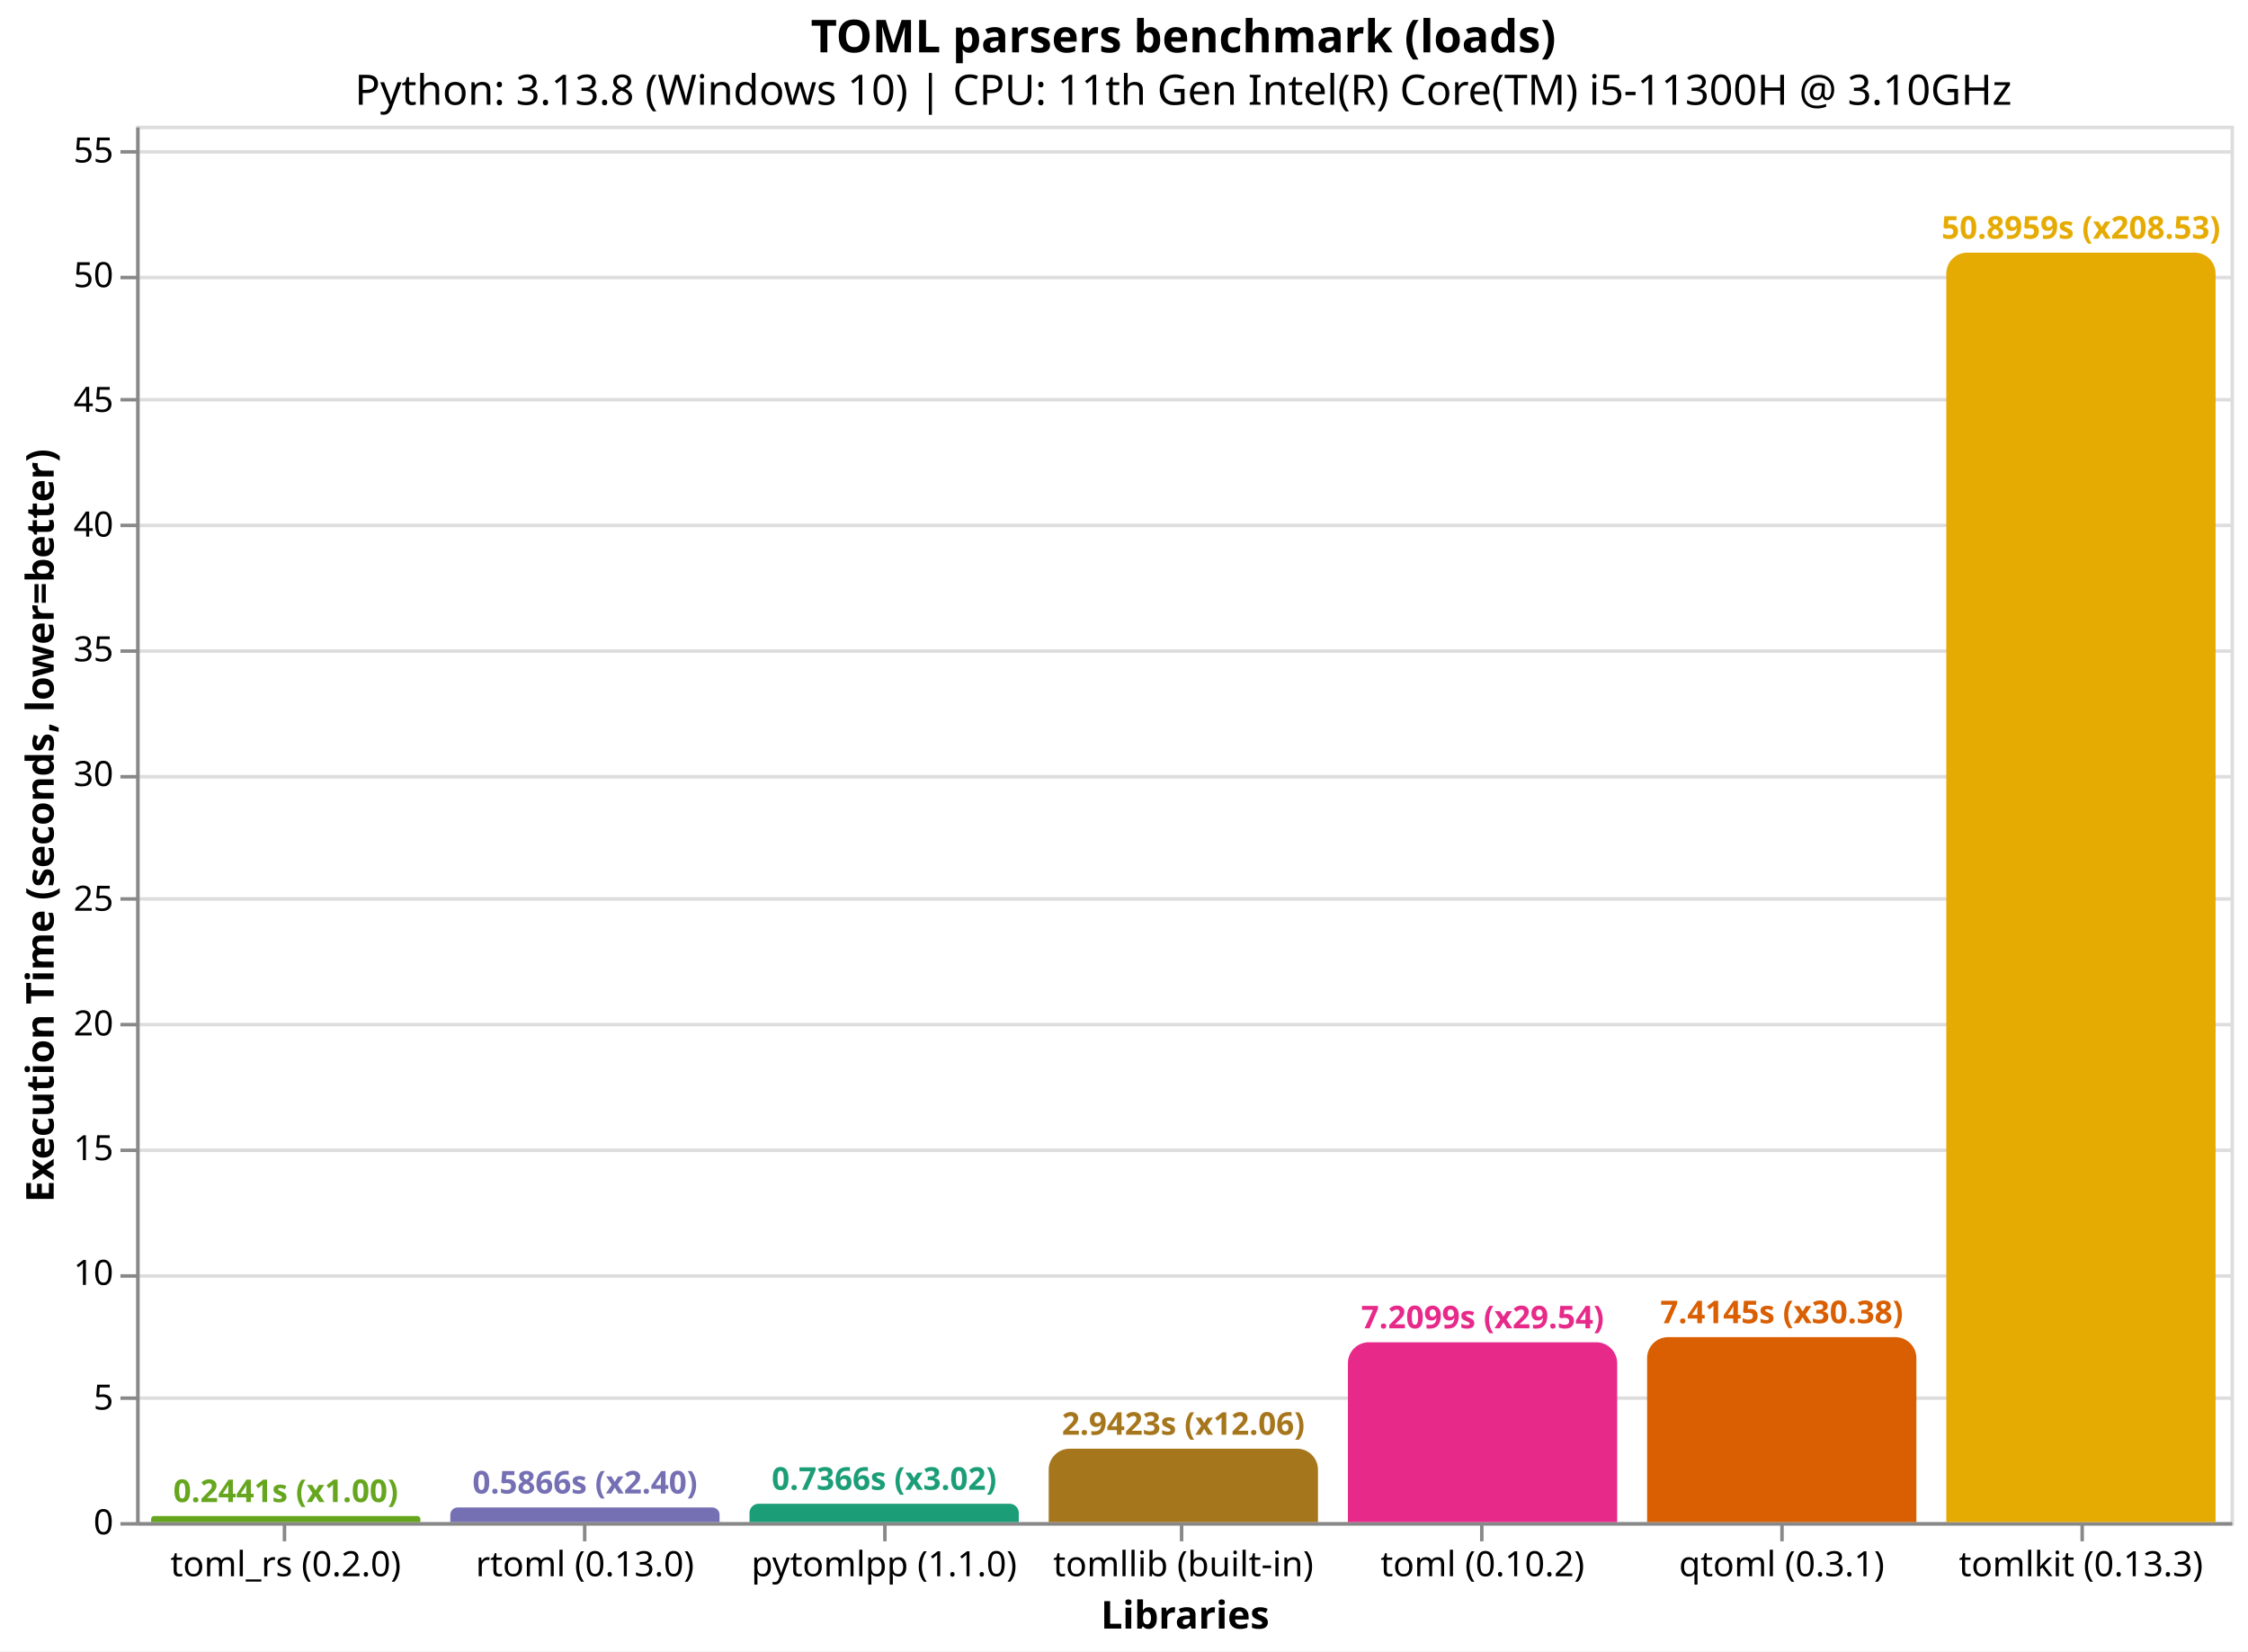
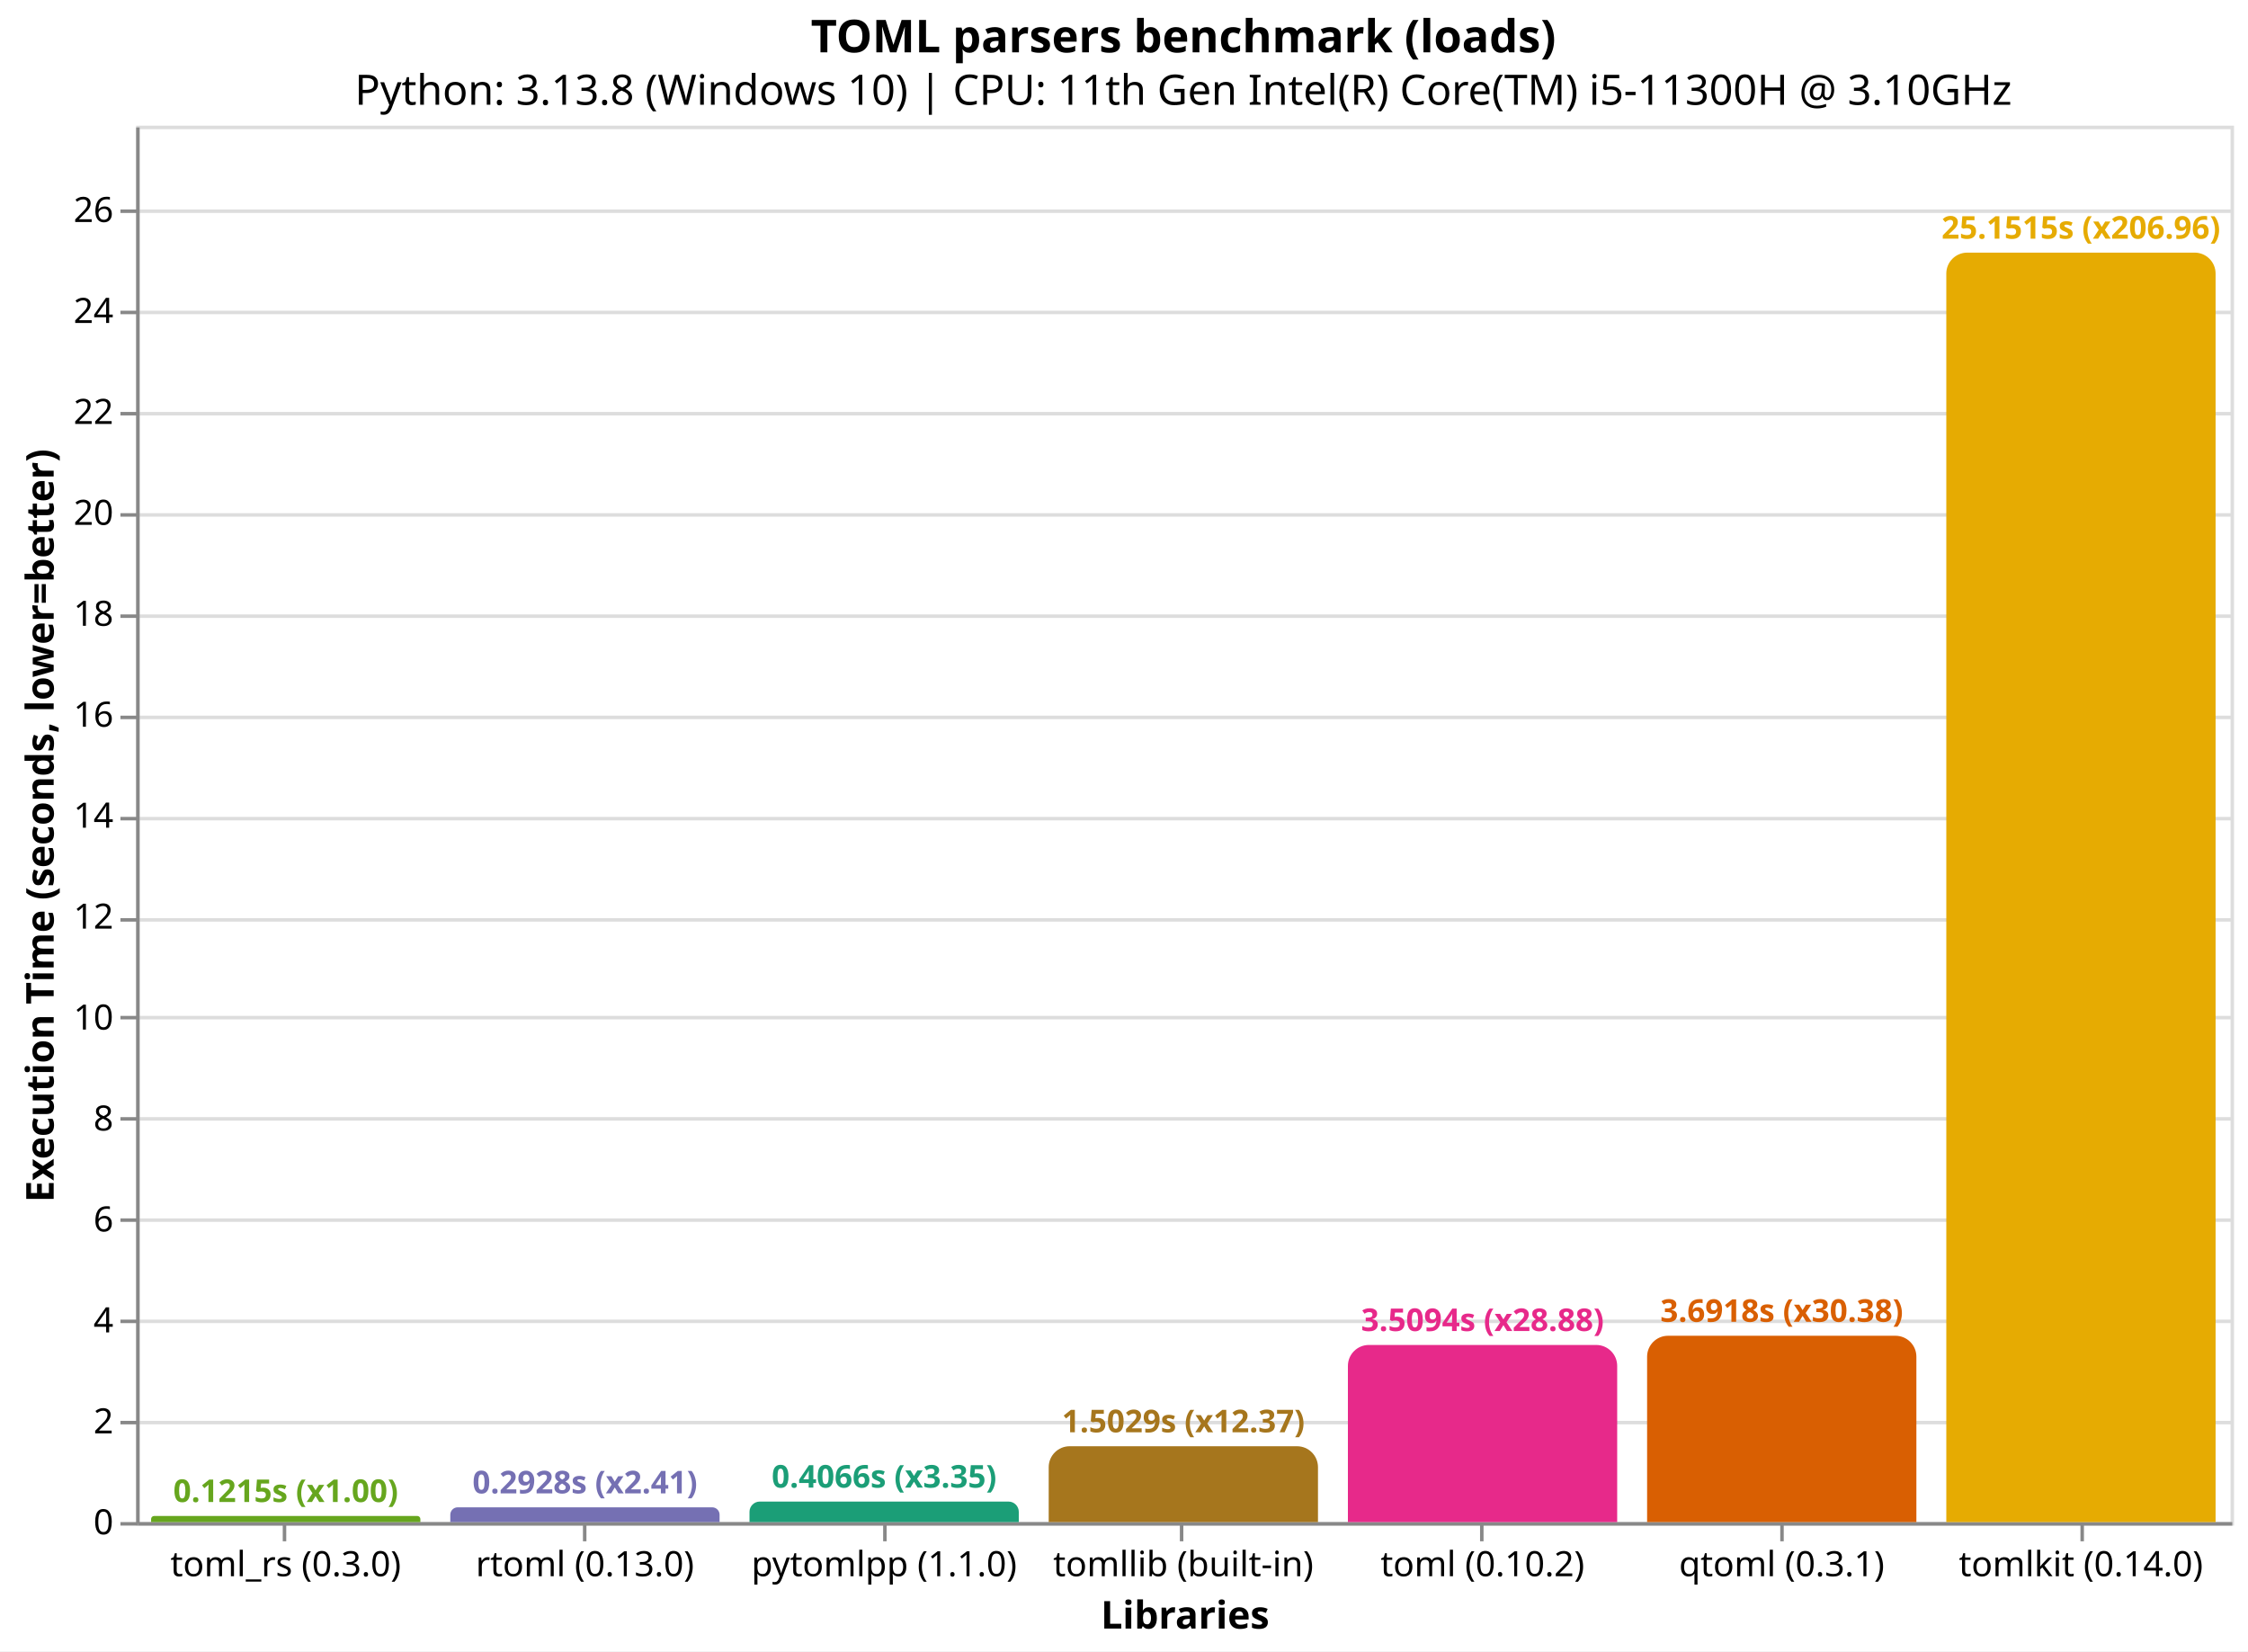
<svg xmlns="http://www.w3.org/2000/svg" version="1.1" class="marks" width="644" height="473" viewBox="0 0 644 473">
  <rect width="644" height="473" fill="white" />
  <g fill="none" stroke-miterlimit="10" transform="translate(39,36)">
    <g class="mark-group role-frame root" role="graphics-object" aria-roledescription="group mark container">
      <g transform="translate(0,0)">
        <path class="background" aria-hidden="true" d="M0.5,0.5h600v400h-600Z" stroke="#ddd" />
        <g>
          <g class="mark-group role-axis" aria-hidden="true">
            <g transform="translate(0.5,0.5)">
              <path class="background" aria-hidden="true" d="M0,0h0v0h0Z" pointer-events="none" />
              <g>
                <g class="mark-rule role-axis-grid" pointer-events="none">
                  <line transform="translate(0,400)" x2="600" y2="0" stroke="#ddd" stroke-width="1" opacity="1" />
-                   <line transform="translate(0,364)" x2="600" y2="0" stroke="#ddd" stroke-width="1" opacity="1" />
-                   <line transform="translate(0,329)" x2="600" y2="0" stroke="#ddd" stroke-width="1" opacity="1" />
-                   <line transform="translate(0,293)" x2="600" y2="0" stroke="#ddd" stroke-width="1" opacity="1" />
-                   <line transform="translate(0,257)" x2="600" y2="0" stroke="#ddd" stroke-width="1" opacity="1" />
-                   <line transform="translate(0,221)" x2="600" y2="0" stroke="#ddd" stroke-width="1" opacity="1" />
-                   <line transform="translate(0,186)" x2="600" y2="0" stroke="#ddd" stroke-width="1" opacity="1" />
-                   <line transform="translate(0,150)" x2="600" y2="0" stroke="#ddd" stroke-width="1" opacity="1" />
-                   <line transform="translate(0,114)" x2="600" y2="0" stroke="#ddd" stroke-width="1" opacity="1" />
-                   <line transform="translate(0,78)" x2="600" y2="0" stroke="#ddd" stroke-width="1" opacity="1" />
-                   <line transform="translate(0,43)" x2="600" y2="0" stroke="#ddd" stroke-width="1" opacity="1" />
-                   <line transform="translate(0,7)" x2="600" y2="0" stroke="#ddd" stroke-width="1" opacity="1" />
-                 </g>
-               </g>
-               <path class="foreground" aria-hidden="true" d="" pointer-events="none" display="none" />
-             </g>
-           </g>
-           <g class="mark-group role-axis" role="graphics-symbol" aria-roledescription="axis" aria-label="X-axis titled 'Libraries' for a discrete scale with 7 values: toml_rs (0.2.0), rtoml (0.13.0), pytomlpp (1.1.0), tomllib (built-in), toml (0.10.2), qtoml (0.3.1), tomlkit (0.13.3)">
+                   <line transform="translate(0,371)" x2="600" y2="0" stroke="#ddd" stroke-width="1" opacity="1" />
+                   <line transform="translate(0,342)" x2="600" y2="0" stroke="#ddd" stroke-width="1" opacity="1" />
+                   <line transform="translate(0,313)" x2="600" y2="0" stroke="#ddd" stroke-width="1" opacity="1" />
+                   <line transform="translate(0,284)" x2="600" y2="0" stroke="#ddd" stroke-width="1" opacity="1" />
+                   <line transform="translate(0,255)" x2="600" y2="0" stroke="#ddd" stroke-width="1" opacity="1" />
+                   <line transform="translate(0,227)" x2="600" y2="0" stroke="#ddd" stroke-width="1" opacity="1" />
+                   <line transform="translate(0,198)" x2="600" y2="0" stroke="#ddd" stroke-width="1" opacity="1" />
+                   <line transform="translate(0,169)" x2="600" y2="0" stroke="#ddd" stroke-width="1" opacity="1" />
+                   <line transform="translate(0,140)" x2="600" y2="0" stroke="#ddd" stroke-width="1" opacity="1" />
+                   <line transform="translate(0,111)" x2="600" y2="0" stroke="#ddd" stroke-width="1" opacity="1" />
+                   <line transform="translate(0,82)" x2="600" y2="0" stroke="#ddd" stroke-width="1" opacity="1" />
+                   <line transform="translate(0,53)" x2="600" y2="0" stroke="#ddd" stroke-width="1" opacity="1" />
+                   <line transform="translate(0,24)" x2="600" y2="0" stroke="#ddd" stroke-width="1" opacity="1" />
+                 </g>
+               </g>
+               <path class="foreground" aria-hidden="true" d="" pointer-events="none" display="none" />
+             </g>
+           </g>
+           <g class="mark-group role-axis" role="graphics-symbol" aria-roledescription="axis" aria-label="X-axis titled 'Libraries' for a discrete scale with 7 values: toml_rs (0.3.0), rtoml (0.13.0), pytomlpp (1.1.0), tomllib (built-in), toml (0.10.2), qtoml (0.3.1), tomlkit (0.14.0)">
            <g transform="translate(0.5,400.5)">
              <path class="background" aria-hidden="true" d="M0,0h0v0h0Z" pointer-events="none" />
              <g>
                <g class="mark-rule role-axis-tick" pointer-events="none">
                  <line transform="translate(42,0)" x2="0" y2="5" stroke="#888" stroke-width="1" opacity="1" />
                  <line transform="translate(128,0)" x2="0" y2="5" stroke="#888" stroke-width="1" opacity="1" />
                  <line transform="translate(214,0)" x2="0" y2="5" stroke="#888" stroke-width="1" opacity="1" />
                  <line transform="translate(299,0)" x2="0" y2="5" stroke="#888" stroke-width="1" opacity="1" />
                  <line transform="translate(385,0)" x2="0" y2="5" stroke="#888" stroke-width="1" opacity="1" />
                  <line transform="translate(471,0)" x2="0" y2="5" stroke="#888" stroke-width="1" opacity="1" />
                  <line transform="translate(557,0)" x2="0" y2="5" stroke="#888" stroke-width="1" opacity="1" />
                </g>
                <g class="mark-text role-axis-label" pointer-events="none">
-                   <text text-anchor="middle" transform="translate(42.35714,15)" font-family="sans-serif" font-size="10px" fill="#000" opacity="1">toml_rs (0.2.0)</text>
+                   <text text-anchor="middle" transform="translate(42.35714,15)" font-family="sans-serif" font-size="10px" fill="#000" opacity="1">toml_rs (0.3.0)</text>
                  <text text-anchor="middle" transform="translate(128.0714,15)" font-family="sans-serif" font-size="10px" fill="#000" opacity="1">rtoml (0.13.0)</text>
                  <text text-anchor="middle" transform="translate(213.7857,15)" font-family="sans-serif" font-size="10px" fill="#000" opacity="1">pytomlpp (1.1.0)</text>
                  <text text-anchor="middle" transform="translate(299.5,15)" font-family="sans-serif" font-size="10px" fill="#000" opacity="1">tomllib (built-in)</text>
                  <text text-anchor="middle" transform="translate(385.2143,15)" font-family="sans-serif" font-size="10px" fill="#000" opacity="1">toml (0.10.2)</text>
                  <text text-anchor="middle" transform="translate(470.9286,15)" font-family="sans-serif" font-size="10px" fill="#000" opacity="1">qtoml (0.3.1)</text>
-                   <text text-anchor="middle" transform="translate(556.6429,15)" font-family="sans-serif" font-size="10px" fill="#000" opacity="1">tomlkit (0.13.3)</text>
+                   <text text-anchor="middle" transform="translate(556.6429,15)" font-family="sans-serif" font-size="10px" fill="#000" opacity="1">tomlkit (0.14.0)</text>
                </g>
                <g class="mark-rule role-axis-domain" pointer-events="none">
                  <line transform="translate(0,0)" x2="600" y2="0" stroke="#888" stroke-width="1" opacity="1" />
                </g>
                <g class="mark-text role-axis-title" pointer-events="none">
                  <text text-anchor="middle" transform="translate(300,30)" font-family="sans-serif" font-size="11px" font-weight="bold" fill="#000" opacity="1">Libraries</text>
                </g>
              </g>
              <path class="foreground" aria-hidden="true" d="" pointer-events="none" display="none" />
            </g>
          </g>
-           <g class="mark-group role-axis" role="graphics-symbol" aria-roledescription="axis" aria-label="Y-axis titled 'Execution Time (seconds, lower=better)' for a linear scale with values from 0 to 56">
+           <g class="mark-group role-axis" role="graphics-symbol" aria-roledescription="axis" aria-label="Y-axis titled 'Execution Time (seconds, lower=better)' for a linear scale with values from 0 to 28">
            <g transform="translate(0.5,0.5)">
              <path class="background" aria-hidden="true" d="M0,0h0v0h0Z" pointer-events="none" />
              <g>
                <g class="mark-rule role-axis-tick" pointer-events="none">
                  <line transform="translate(0,400)" x2="-5" y2="0" stroke="#888" stroke-width="1" opacity="1" />
-                   <line transform="translate(0,364)" x2="-5" y2="0" stroke="#888" stroke-width="1" opacity="1" />
-                   <line transform="translate(0,329)" x2="-5" y2="0" stroke="#888" stroke-width="1" opacity="1" />
-                   <line transform="translate(0,293)" x2="-5" y2="0" stroke="#888" stroke-width="1" opacity="1" />
-                   <line transform="translate(0,257)" x2="-5" y2="0" stroke="#888" stroke-width="1" opacity="1" />
-                   <line transform="translate(0,221)" x2="-5" y2="0" stroke="#888" stroke-width="1" opacity="1" />
-                   <line transform="translate(0,186)" x2="-5" y2="0" stroke="#888" stroke-width="1" opacity="1" />
-                   <line transform="translate(0,150)" x2="-5" y2="0" stroke="#888" stroke-width="1" opacity="1" />
-                   <line transform="translate(0,114)" x2="-5" y2="0" stroke="#888" stroke-width="1" opacity="1" />
-                   <line transform="translate(0,78)" x2="-5" y2="0" stroke="#888" stroke-width="1" opacity="1" />
-                   <line transform="translate(0,43)" x2="-5" y2="0" stroke="#888" stroke-width="1" opacity="1" />
-                   <line transform="translate(0,7)" x2="-5" y2="0" stroke="#888" stroke-width="1" opacity="1" />
+                   <line transform="translate(0,371)" x2="-5" y2="0" stroke="#888" stroke-width="1" opacity="1" />
+                   <line transform="translate(0,342)" x2="-5" y2="0" stroke="#888" stroke-width="1" opacity="1" />
+                   <line transform="translate(0,313)" x2="-5" y2="0" stroke="#888" stroke-width="1" opacity="1" />
+                   <line transform="translate(0,284)" x2="-5" y2="0" stroke="#888" stroke-width="1" opacity="1" />
+                   <line transform="translate(0,255)" x2="-5" y2="0" stroke="#888" stroke-width="1" opacity="1" />
+                   <line transform="translate(0,227)" x2="-5" y2="0" stroke="#888" stroke-width="1" opacity="1" />
+                   <line transform="translate(0,198)" x2="-5" y2="0" stroke="#888" stroke-width="1" opacity="1" />
+                   <line transform="translate(0,169)" x2="-5" y2="0" stroke="#888" stroke-width="1" opacity="1" />
+                   <line transform="translate(0,140)" x2="-5" y2="0" stroke="#888" stroke-width="1" opacity="1" />
+                   <line transform="translate(0,111)" x2="-5" y2="0" stroke="#888" stroke-width="1" opacity="1" />
+                   <line transform="translate(0,82)" x2="-5" y2="0" stroke="#888" stroke-width="1" opacity="1" />
+                   <line transform="translate(0,53)" x2="-5" y2="0" stroke="#888" stroke-width="1" opacity="1" />
+                   <line transform="translate(0,24)" x2="-5" y2="0" stroke="#888" stroke-width="1" opacity="1" />
                </g>
                <g class="mark-text role-axis-label" pointer-events="none">
                  <text text-anchor="end" transform="translate(-7,403)" font-family="sans-serif" font-size="10px" fill="#000" opacity="1">0</text>
-                   <text text-anchor="end" transform="translate(-7,367.2765)" font-family="sans-serif" font-size="10px" fill="#000" opacity="1">5</text>
-                   <text text-anchor="end" transform="translate(-7,331.553)" font-family="sans-serif" font-size="10px" fill="#000" opacity="1">10</text>
-                   <text text-anchor="end" transform="translate(-7,295.8294)" font-family="sans-serif" font-size="10px" fill="#000" opacity="1">15</text>
-                   <text text-anchor="end" transform="translate(-7,260.1059)" font-family="sans-serif" font-size="10px" fill="#000" opacity="1">20</text>
-                   <text text-anchor="end" transform="translate(-7,224.3824)" font-family="sans-serif" font-size="10px" fill="#000" opacity="1">25</text>
-                   <text text-anchor="end" transform="translate(-7,188.6589)" font-family="sans-serif" font-size="10px" fill="#000" opacity="1">30</text>
-                   <text text-anchor="end" transform="translate(-7,152.9354)" font-family="sans-serif" font-size="10px" fill="#000" opacity="1">35</text>
-                   <text text-anchor="end" transform="translate(-7,117.2118)" font-family="sans-serif" font-size="10px" fill="#000" opacity="1">40</text>
-                   <text text-anchor="end" transform="translate(-7,81.48832)" font-family="sans-serif" font-size="10px" fill="#000" opacity="1">45</text>
-                   <text text-anchor="end" transform="translate(-7,45.7648)" font-family="sans-serif" font-size="10px" fill="#000" opacity="1">50</text>
-                   <text text-anchor="end" transform="translate(-7,10.04128)" font-family="sans-serif" font-size="10px" fill="#000" opacity="1">55</text>
+                   <text text-anchor="end" transform="translate(-7,374.0843)" font-family="sans-serif" font-size="10px" fill="#000" opacity="1">2</text>
+                   <text text-anchor="end" transform="translate(-7,345.1686)" font-family="sans-serif" font-size="10px" fill="#000" opacity="1">4</text>
+                   <text text-anchor="end" transform="translate(-7,316.2529)" font-family="sans-serif" font-size="10px" fill="#000" opacity="1">6</text>
+                   <text text-anchor="end" transform="translate(-7,287.3372)" font-family="sans-serif" font-size="10px" fill="#000" opacity="1">8</text>
+                   <text text-anchor="end" transform="translate(-7,258.4216)" font-family="sans-serif" font-size="10px" fill="#000" opacity="1">10</text>
+                   <text text-anchor="end" transform="translate(-7,229.5059)" font-family="sans-serif" font-size="10px" fill="#000" opacity="1">12</text>
+                   <text text-anchor="end" transform="translate(-7,200.5902)" font-family="sans-serif" font-size="10px" fill="#000" opacity="1">14</text>
+                   <text text-anchor="end" transform="translate(-7,171.6745)" font-family="sans-serif" font-size="10px" fill="#000" opacity="1">16</text>
+                   <text text-anchor="end" transform="translate(-7,142.7588)" font-family="sans-serif" font-size="10px" fill="#000" opacity="1">18</text>
+                   <text text-anchor="end" transform="translate(-7,113.8431)" font-family="sans-serif" font-size="10px" fill="#000" opacity="1">20</text>
+                   <text text-anchor="end" transform="translate(-7,84.92742)" font-family="sans-serif" font-size="10px" fill="#000" opacity="1">22</text>
+                   <text text-anchor="end" transform="translate(-7,56.01173)" font-family="sans-serif" font-size="10px" fill="#000" opacity="1">24</text>
+                   <text text-anchor="end" transform="translate(-7,27.09604)" font-family="sans-serif" font-size="10px" fill="#000" opacity="1">26</text>
                </g>
                <g class="mark-rule role-axis-domain" pointer-events="none">
                  <line transform="translate(0,400)" x2="0" y2="-400" stroke="#888" stroke-width="1" opacity="1" />
                </g>
                <g class="mark-text role-axis-title" pointer-events="none">
                  <text text-anchor="middle" transform="translate(-22.12305,200) rotate(-90) translate(0,-2)" font-family="sans-serif" font-size="11px" font-weight="bold" fill="#000" opacity="1">Execution Time (seconds, lower=better)</text>
                </g>
              </g>
              <path class="foreground" aria-hidden="true" d="" pointer-events="none" display="none" />
            </g>
          </g>
          <g class="mark-group role-scope" role="graphics-object" aria-roledescription="group mark container">
-             <g transform="translate(4.285714,398.2562)">
-               <path class="background" aria-hidden="true" d="M0.872,0L76.271,0C76.752,0,77.143,0.391,77.143,0.872L77.143,1.744C77.143,1.744,77.143,1.744,77.143,1.744L0,1.744C0,1.744,0,1.744,0,1.744L0,0.872C0,0.391,0.391,0,0.872,0Z" />
+             <g transform="translate(4.285714,398.2429)">
+               <path class="background" aria-hidden="true" d="M0.879,0L76.264,0C76.749,0,77.143,0.394,77.143,0.879L77.143,1.757C77.143,1.757,77.143,1.757,77.143,1.757L0,1.757C0,1.757,0,1.757,0,1.757L0,0.879C0,0.394,0.394,0,0.879,0Z" />
              <g clip-path="url(#clip1)">
                <g class="mark-group role-scope" role="graphics-object" aria-roledescription="group mark container">
-                   <g transform="translate(0,-398.2562)">
-                     <path class="background" aria-hidden="true" d="M0,0h77.143v0h-77.143Z" />
-                     <g>
-                       <g class="mark-rect role-mark layer_0_marks" role="graphics-object" aria-roledescription="rect mark container">
-                         <path aria-label="Libraries: toml_rs (0.2.0); Execution Time (seconds, lower=better): 0.244070200002; parser: toml_rs (0.2.0); Execution Time (s): 0.2441; Slowdown: 1.00" role="graphics-symbol" aria-roledescription="bar" d="M0,398.256h77.143v1.744h-77.143Z" fill="#66a61e" />
-                       </g>
-                     </g>
-                     <path class="foreground" aria-hidden="true" d="" display="none" />
-                   </g>
-                 </g>
-               </g>
-               <path class="foreground" aria-hidden="true" d="" display="none" />
-             </g>
-             <g transform="translate(90,395.809)">
-               <path class="background" aria-hidden="true" d="M2.096,0L75.047,0C76.204,0,77.143,0.939,77.143,2.096L77.143,4.191C77.143,4.191,77.143,4.191,77.143,4.191L0,4.191C0,4.191,0,4.191,0,4.191L0,2.096C0,0.939,0.939,0,2.096,0Z" />
+                   <g transform="translate(0,-398.2429)">
+                     <path class="background" aria-hidden="true" d="M0,0h77.143v0h-77.143Z" />
+                     <g>
+                       <g class="mark-rect role-mark layer_0_marks" role="graphics-object" aria-roledescription="rect mark container">
+                         <path aria-label="Libraries: toml_rs (0.3.0); Execution Time (seconds, lower=better): 0.121530299999; parser: toml_rs (0.3.0); Execution Time (s): 0.1215; Slowdown: 1.00" role="graphics-symbol" aria-roledescription="bar" d="M0,398.243h77.143v1.757h-77.143Z" fill="#66a61e" />
+                       </g>
+                     </g>
+                     <path class="foreground" aria-hidden="true" d="" display="none" />
+                   </g>
+                 </g>
+               </g>
+               <path class="foreground" aria-hidden="true" d="" display="none" />
+             </g>
+             <g transform="translate(90,395.7672)">
+               <path class="background" aria-hidden="true" d="M2.116,0L75.026,0C76.195,0,77.143,0.948,77.143,2.116L77.143,4.233C77.143,4.233,77.143,4.233,77.143,4.233L0,4.233C0,4.233,0,4.233,0,4.233L0,2.116C0,0.948,0.948,0,2.116,0Z" />
              <g clip-path="url(#clip2)">
                <g class="mark-group role-scope" role="graphics-object" aria-roledescription="group mark container">
-                   <g transform="translate(0,-395.809)">
-                     <path class="background" aria-hidden="true" d="M0,0h77.143v0h-77.143Z" />
-                     <g>
-                       <g class="mark-rect role-mark layer_0_marks" role="graphics-object" aria-roledescription="rect mark container">
-                         <path aria-label="Libraries: rtoml (0.13.0); Execution Time (seconds, lower=better): 0.586589400002; parser: rtoml (0.13.0); Execution Time (s): 0.5866; Slowdown: 2.40" role="graphics-symbol" aria-roledescription="bar" d="M0,395.809h77.143v4.191h-77.143Z" fill="#7570b3" />
-                       </g>
-                     </g>
-                     <path class="foreground" aria-hidden="true" d="" display="none" />
-                   </g>
-                 </g>
-               </g>
-               <path class="foreground" aria-hidden="true" d="" display="none" />
-             </g>
-             <g transform="translate(175.7143,394.7371)">
-               <path class="background" aria-hidden="true" d="M2.631,0L74.511,0C75.964,0,77.143,1.179,77.143,2.631L77.143,5.263C77.143,5.263,77.143,5.263,77.143,5.263L0,5.263C0,5.263,0,5.263,0,5.263L0,2.631C0,1.179,1.179,0,2.631,0Z" />
+                   <g transform="translate(0,-395.7672)">
+                     <path class="background" aria-hidden="true" d="M0,0h77.143v0h-77.143Z" />
+                     <g>
+                       <g class="mark-rect role-mark layer_0_marks" role="graphics-object" aria-roledescription="rect mark container">
+                         <path aria-label="Libraries: rtoml (0.13.0); Execution Time (seconds, lower=better): 0.2927681; parser: rtoml (0.13.0); Execution Time (s): 0.2928; Slowdown: 2.41" role="graphics-symbol" aria-roledescription="bar" d="M0,395.767h77.143v4.233h-77.143Z" fill="#7570b3" />
+                       </g>
+                     </g>
+                     <path class="foreground" aria-hidden="true" d="" display="none" />
+                   </g>
+                 </g>
+               </g>
+               <path class="foreground" aria-hidden="true" d="" display="none" />
+             </g>
+             <g transform="translate(175.7143,394.1219)">
+               <path class="background" aria-hidden="true" d="M2.939,0L74.204,0C75.826,0,77.143,1.317,77.143,2.939L77.143,5.878C77.143,5.878,77.143,5.878,77.143,5.878L0,5.878C0,5.878,0,5.878,0,5.878L0,2.939C0,1.317,1.317,0,2.939,0Z" />
              <g clip-path="url(#clip3)">
                <g class="mark-group role-scope" role="graphics-object" aria-roledescription="group mark container">
-                   <g transform="translate(0,-394.7371)">
-                     <path class="background" aria-hidden="true" d="M0,0h77.143v0h-77.143Z" />
-                     <g>
-                       <g class="mark-rect role-mark layer_0_marks" role="graphics-object" aria-roledescription="rect mark container">
-                         <path aria-label="Libraries: pytomlpp (1.1.0); Execution Time (seconds, lower=better): 0.736621299999; parser: pytomlpp (1.1.0); Execution Time (s): 0.7366; Slowdown: 3.02" role="graphics-symbol" aria-roledescription="bar" d="M0,394.737h77.143v5.263h-77.143Z" fill="#1b9e77" />
-                       </g>
-                     </g>
-                     <path class="foreground" aria-hidden="true" d="" display="none" />
-                   </g>
-                 </g>
-               </g>
-               <path class="foreground" aria-hidden="true" d="" display="none" />
-             </g>
-             <g transform="translate(261.4286,378.9781)">
-               <path class="background" aria-hidden="true" d="M6,0L71.143,0C74.454,0,77.143,2.689,77.143,6L77.143,21.022C77.143,21.022,77.143,21.022,77.143,21.022L0,21.022C0,21.022,0,21.022,0,21.022L0,6C0,2.689,2.689,0,6,0Z" />
+                   <g transform="translate(0,-394.1219)">
+                     <path class="background" aria-hidden="true" d="M0,0h77.143v0h-77.143Z" />
+                     <g>
+                       <g class="mark-rect role-mark layer_0_marks" role="graphics-object" aria-roledescription="rect mark container">
+                         <path aria-label="Libraries: pytomlpp (1.1.0); Execution Time (seconds, lower=better): 0.4065658; parser: pytomlpp (1.1.0); Execution Time (s): 0.4066; Slowdown: 3.35" role="graphics-symbol" aria-roledescription="bar" d="M0,394.122h77.143v5.878h-77.143Z" fill="#1b9e77" />
+                       </g>
+                     </g>
+                     <path class="foreground" aria-hidden="true" d="" display="none" />
+                   </g>
+                 </g>
+               </g>
+               <path class="foreground" aria-hidden="true" d="" display="none" />
+             </g>
+             <g transform="translate(261.4286,378.2707)">
+               <path class="background" aria-hidden="true" d="M6,0L71.143,0C74.454,0,77.143,2.689,77.143,6L77.143,21.729C77.143,21.729,77.143,21.729,77.143,21.729L0,21.729C0,21.729,0,21.729,0,21.729L0,6C0,2.689,2.689,0,6,0Z" />
              <g clip-path="url(#clip4)">
                <g class="mark-group role-scope" role="graphics-object" aria-roledescription="group mark container">
-                   <g transform="translate(0,-378.9781)">
-                     <path class="background" aria-hidden="true" d="M0,0h77.143v0h-77.143Z" />
-                     <g>
-                       <g class="mark-rect role-mark layer_0_marks" role="graphics-object" aria-roledescription="rect mark container">
-                         <path aria-label="Libraries: tomllib (built-in); Execution Time (seconds, lower=better): 2.9423012; parser: tomllib (built-in); Execution Time (s): 2.9423; Slowdown: 12.06" role="graphics-symbol" aria-roledescription="bar" d="M0,378.978h77.143v21.022h-77.143Z" fill="#a6761d" />
-                       </g>
-                     </g>
-                     <path class="foreground" aria-hidden="true" d="" display="none" />
-                   </g>
-                 </g>
-               </g>
-               <path class="foreground" aria-hidden="true" d="" display="none" />
-             </g>
-             <g transform="translate(347.1429,348.4875)">
-               <path class="background" aria-hidden="true" d="M6,0L71.143,0C74.454,0,77.143,2.689,77.143,6L77.143,51.512C77.143,51.512,77.143,51.512,77.143,51.512L0,51.512C0,51.512,0,51.512,0,51.512L0,6C0,2.689,2.689,0,6,0Z" />
+                   <g transform="translate(0,-378.2707)">
+                     <path class="background" aria-hidden="true" d="M0,0h77.143v0h-77.143Z" />
+                     <g>
+                       <g class="mark-rect role-mark layer_0_marks" role="graphics-object" aria-roledescription="rect mark container">
+                         <path aria-label="Libraries: tomllib (built-in); Execution Time (seconds, lower=better): 1.5029397; parser: tomllib (built-in); Execution Time (s): 1.5029; Slowdown: 12.37" role="graphics-symbol" aria-roledescription="bar" d="M0,378.271h77.143v21.729h-77.143Z" fill="#a6761d" />
+                       </g>
+                     </g>
+                     <path class="foreground" aria-hidden="true" d="" display="none" />
+                   </g>
+                 </g>
+               </g>
+               <path class="foreground" aria-hidden="true" d="" display="none" />
+             </g>
+             <g transform="translate(347.1429,349.2619)">
+               <path class="background" aria-hidden="true" d="M6,0L71.143,0C74.454,0,77.143,2.689,77.143,6L77.143,50.738C77.143,50.738,77.143,50.738,77.143,50.738L0,50.738C0,50.738,0,50.738,0,50.738L0,6C0,2.689,2.689,0,6,0Z" />
              <g clip-path="url(#clip5)">
                <g class="mark-group role-scope" role="graphics-object" aria-roledescription="group mark container">
-                   <g transform="translate(0,-348.4875)">
-                     <path class="background" aria-hidden="true" d="M0,0h77.143v0h-77.143Z" />
-                     <g>
-                       <g class="mark-rect role-mark layer_0_marks" role="graphics-object" aria-roledescription="rect mark container">
-                         <path aria-label="Libraries: toml (0.10.2); Execution Time (seconds, lower=better): 7.2098843; parser: toml (0.10.2); Execution Time (s): 7.2099; Slowdown: 29.54" role="graphics-symbol" aria-roledescription="bar" d="M0,348.488h77.143v51.512h-77.143Z" fill="#e7298a" />
-                       </g>
-                     </g>
-                     <path class="foreground" aria-hidden="true" d="" display="none" />
-                   </g>
-                 </g>
-               </g>
-               <path class="foreground" aria-hidden="true" d="" display="none" />
-             </g>
-             <g transform="translate(432.8571,347.0254)">
-               <path class="background" aria-hidden="true" d="M6,0L71.143,0C74.454,0,77.143,2.689,77.143,6L77.143,52.975C77.143,52.975,77.143,52.975,77.143,52.975L0,52.975C0,52.975,0,52.975,0,52.975L0,6C0,2.689,2.689,0,6,0Z" />
+                   <g transform="translate(0,-349.2619)">
+                     <path class="background" aria-hidden="true" d="M0,0h77.143v0h-77.143Z" />
+                     <g>
+                       <g class="mark-rect role-mark layer_0_marks" role="graphics-object" aria-roledescription="rect mark container">
+                         <path aria-label="Libraries: toml (0.10.2); Execution Time (seconds, lower=better): 3.5093827; parser: toml (0.10.2); Execution Time (s): 3.5094; Slowdown: 28.88" role="graphics-symbol" aria-roledescription="bar" d="M0,349.262h77.143v50.738h-77.143Z" fill="#e7298a" />
+                       </g>
+                     </g>
+                     <path class="foreground" aria-hidden="true" d="" display="none" />
+                   </g>
+                 </g>
+               </g>
+               <path class="foreground" aria-hidden="true" d="" display="none" />
+             </g>
+             <g transform="translate(432.8571,346.6248)">
+               <path class="background" aria-hidden="true" d="M6,0L71.143,0C74.454,0,77.143,2.689,77.143,6L77.143,53.375C77.143,53.375,77.143,53.375,77.143,53.375L0,53.375C0,53.375,0,53.375,0,53.375L0,6C0,2.689,2.689,0,6,0Z" />
              <g clip-path="url(#clip6)">
                <g class="mark-group role-scope" role="graphics-object" aria-roledescription="group mark container">
-                   <g transform="translate(0,-347.0254)">
-                     <path class="background" aria-hidden="true" d="M0,0h77.143v0h-77.143Z" />
-                     <g>
-                       <g class="mark-rect role-mark layer_0_marks" role="graphics-object" aria-roledescription="rect mark container">
-                         <path aria-label="Libraries: qtoml (0.3.1); Execution Time (seconds, lower=better): 7.41452429999; parser: qtoml (0.3.1); Execution Time (s): 7.4145; Slowdown: 30.38" role="graphics-symbol" aria-roledescription="bar" d="M0,347.025h77.143v52.975h-77.143Z" fill="#d95f02" />
+                   <g transform="translate(0,-346.6248)">
+                     <path class="background" aria-hidden="true" d="M0,0h77.143v0h-77.143Z" />
+                     <g>
+                       <g class="mark-rect role-mark layer_0_marks" role="graphics-object" aria-roledescription="rect mark container">
+                         <path aria-label="Libraries: qtoml (0.3.1); Execution Time (seconds, lower=better): 3.6917823; parser: qtoml (0.3.1); Execution Time (s): 3.6918; Slowdown: 30.38" role="graphics-symbol" aria-roledescription="bar" d="M0,346.625h77.143v53.375h-77.143Z" fill="#d95f02" />
                      </g>
                    </g>
                    <path class="foreground" aria-hidden="true" d="" display="none" />
                  </g>
                </g>
              </g>
              <path class="foreground" aria-hidden="true" d="" display="none" />
            </g>
            <g transform="translate(518.5714,36.36364)">
              <path class="background" aria-hidden="true" d="M6,0L71.143,0C74.454,0,77.143,2.689,77.143,6L77.143,363.636C77.143,363.636,77.143,363.636,77.143,363.636L0,363.636C0,363.636,0,363.636,0,363.636L0,6C0,2.689,2.689,0,6,0Z" />
              <g clip-path="url(#clip7)">
                <g class="mark-group role-scope" role="graphics-object" aria-roledescription="group mark container">
                  <g transform="translate(0,-36.36364)">
                    <path class="background" aria-hidden="true" d="M0,0h77.143v0h-77.143Z" />
                    <g>
                      <g class="mark-rect role-mark layer_0_marks" role="graphics-object" aria-roledescription="rect mark container">
-                         <path aria-label="Libraries: tomlkit (0.13.3); Execution Time (seconds, lower=better): 50.8959316; parser: tomlkit (0.13.3); Execution Time (s): 50.8959; Slowdown: 208.53" role="graphics-symbol" aria-roledescription="bar" d="M0,36.364h77.143v363.636h-77.143Z" fill="#e6ab02" />
+                         <path aria-label="Libraries: tomlkit (0.14.0); Execution Time (seconds, lower=better): 25.151492; parser: tomlkit (0.14.0); Execution Time (s): 25.1515; Slowdown: 206.96" role="graphics-symbol" aria-roledescription="bar" d="M0,36.364h77.143v363.636h-77.143Z" fill="#e6ab02" />
                      </g>
                    </g>
                    <path class="foreground" aria-hidden="true" d="" display="none" />
                  </g>
                </g>
              </g>
              <path class="foreground" aria-hidden="true" d="" display="none" />
            </g>
          </g>
          <g class="mark-text role-mark layer_1_marks" role="graphics-object" aria-roledescription="text mark container">
-             <text aria-label="Libraries: toml_rs (0.2.0); Execution Time (seconds, lower=better): 0.244070200002; parser: toml_rs (0.2.0); label: 0.2441s (x1.00); Execution Time (s): 0.2441; Slowdown: 1.00" role="graphics-symbol" aria-roledescription="text mark" text-anchor="middle" transform="translate(42.85714,394.2562)" font-family="sans-serif" font-size="9px" font-weight="bold" fill="#66a61e">0.2441s (x1.00)</text>
-             <text aria-label="Libraries: rtoml (0.13.0); Execution Time (seconds, lower=better): 0.586589400002; parser: rtoml (0.13.0); label: 0.5866s (x2.40); Execution Time (s): 0.5866; Slowdown: 2.40" role="graphics-symbol" aria-roledescription="text mark" text-anchor="middle" transform="translate(128.5714,391.809)" font-family="sans-serif" font-size="9px" font-weight="bold" fill="#7570b3">0.5866s (x2.40)</text>
-             <text aria-label="Libraries: pytomlpp (1.1.0); Execution Time (seconds, lower=better): 0.736621299999; parser: pytomlpp (1.1.0); label: 0.7366s (x3.02); Execution Time (s): 0.7366; Slowdown: 3.02" role="graphics-symbol" aria-roledescription="text mark" text-anchor="middle" transform="translate(214.2857,390.7371)" font-family="sans-serif" font-size="9px" font-weight="bold" fill="#1b9e77">0.7366s (x3.02)</text>
-             <text aria-label="Libraries: tomllib (built-in); Execution Time (seconds, lower=better): 2.9423012; parser: tomllib (built-in); label: 2.9423s (x12.06); Execution Time (s): 2.9423; Slowdown: 12.06" role="graphics-symbol" aria-roledescription="text mark" text-anchor="middle" transform="translate(300,374.9781)" font-family="sans-serif" font-size="9px" font-weight="bold" fill="#a6761d">2.9423s (x12.06)</text>
-             <text aria-label="Libraries: toml (0.10.2); Execution Time (seconds, lower=better): 7.2098843; parser: toml (0.10.2); label: 7.2099s (x29.54); Execution Time (s): 7.2099; Slowdown: 29.54" role="graphics-symbol" aria-roledescription="text mark" text-anchor="middle" transform="translate(385.7143,344.4875)" font-family="sans-serif" font-size="9px" font-weight="bold" fill="#e7298a">7.2099s (x29.54)</text>
-             <text aria-label="Libraries: qtoml (0.3.1); Execution Time (seconds, lower=better): 7.41452429999; parser: qtoml (0.3.1); label: 7.4145s (x30.38); Execution Time (s): 7.4145; Slowdown: 30.38" role="graphics-symbol" aria-roledescription="text mark" text-anchor="middle" transform="translate(471.4286,343.0254)" font-family="sans-serif" font-size="9px" font-weight="bold" fill="#d95f02">7.4145s (x30.38)</text>
-             <text aria-label="Libraries: tomlkit (0.13.3); Execution Time (seconds, lower=better): 50.8959316; parser: tomlkit (0.13.3); label: 50.8959s (x208.53); Execution Time (s): 50.8959; Slowdown: 208.53" role="graphics-symbol" aria-roledescription="text mark" text-anchor="middle" transform="translate(557.1429,32.36364)" font-family="sans-serif" font-size="9px" font-weight="bold" fill="#e6ab02">50.8959s (x208.53)</text>
+             <text aria-label="Libraries: toml_rs (0.3.0); Execution Time (seconds, lower=better): 0.121530299999; parser: toml_rs (0.3.0); label: 0.1215s (x1.00); Execution Time (s): 0.1215; Slowdown: 1.00" role="graphics-symbol" aria-roledescription="text mark" text-anchor="middle" transform="translate(42.85714,394.2429)" font-family="sans-serif" font-size="9px" font-weight="bold" fill="#66a61e">0.1215s (x1.00)</text>
+             <text aria-label="Libraries: rtoml (0.13.0); Execution Time (seconds, lower=better): 0.2927681; parser: rtoml (0.13.0); label: 0.2928s (x2.41); Execution Time (s): 0.2928; Slowdown: 2.41" role="graphics-symbol" aria-roledescription="text mark" text-anchor="middle" transform="translate(128.5714,391.7672)" font-family="sans-serif" font-size="9px" font-weight="bold" fill="#7570b3">0.2928s (x2.41)</text>
+             <text aria-label="Libraries: pytomlpp (1.1.0); Execution Time (seconds, lower=better): 0.4065658; parser: pytomlpp (1.1.0); label: 0.4066s (x3.35); Execution Time (s): 0.4066; Slowdown: 3.35" role="graphics-symbol" aria-roledescription="text mark" text-anchor="middle" transform="translate(214.2857,390.1219)" font-family="sans-serif" font-size="9px" font-weight="bold" fill="#1b9e77">0.4066s (x3.35)</text>
+             <text aria-label="Libraries: tomllib (built-in); Execution Time (seconds, lower=better): 1.5029397; parser: tomllib (built-in); label: 1.5029s (x12.37); Execution Time (s): 1.5029; Slowdown: 12.37" role="graphics-symbol" aria-roledescription="text mark" text-anchor="middle" transform="translate(300,374.2707)" font-family="sans-serif" font-size="9px" font-weight="bold" fill="#a6761d">1.5029s (x12.37)</text>
+             <text aria-label="Libraries: toml (0.10.2); Execution Time (seconds, lower=better): 3.5093827; parser: toml (0.10.2); label: 3.5094s (x28.88); Execution Time (s): 3.5094; Slowdown: 28.88" role="graphics-symbol" aria-roledescription="text mark" text-anchor="middle" transform="translate(385.7143,345.2619)" font-family="sans-serif" font-size="9px" font-weight="bold" fill="#e7298a">3.5094s (x28.88)</text>
+             <text aria-label="Libraries: qtoml (0.3.1); Execution Time (seconds, lower=better): 3.6917823; parser: qtoml (0.3.1); label: 3.6918s (x30.38); Execution Time (s): 3.6918; Slowdown: 30.38" role="graphics-symbol" aria-roledescription="text mark" text-anchor="middle" transform="translate(471.4286,342.6248)" font-family="sans-serif" font-size="9px" font-weight="bold" fill="#d95f02">3.6918s (x30.38)</text>
+             <text aria-label="Libraries: tomlkit (0.14.0); Execution Time (seconds, lower=better): 25.151492; parser: tomlkit (0.14.0); label: 25.1515s (x206.96); Execution Time (s): 25.1515; Slowdown: 206.96" role="graphics-symbol" aria-roledescription="text mark" text-anchor="middle" transform="translate(557.1429,32.36364)" font-family="sans-serif" font-size="9px" font-weight="bold" fill="#e6ab02">25.1515s (x206.96)</text>
          </g>
          <g class="mark-group role-title">
            <g transform="translate(300,-31)">
              <path class="background" aria-hidden="true" d="M0,0h0v0h0Z" pointer-events="none" />
              <g>
                <g class="mark-text role-title-text" role="graphics-symbol" aria-roledescription="title" aria-label="Title text 'TOML parsers benchmark (loads)'" pointer-events="none">
                  <text text-anchor="middle" transform="translate(0,10)" font-family="sans-serif" font-size="13px" font-weight="bold" fill="#000" opacity="1">TOML parsers benchmark (loads)</text>
                </g>
                <g class="mark-text role-title-subtitle" role="graphics-symbol" aria-roledescription="subtitle" aria-label="Subtitle text 'Python: 3.13.8 (Windows 10) | CPU: 11th Gen Intel(R) Core(TM) i5-11300H @ 3.10GHz'" pointer-events="none">
                  <text text-anchor="middle" transform="translate(0,25)" font-family="sans-serif" font-size="12px" fill="#000" opacity="1">Python: 3.13.8 (Windows 10) | CPU: 11th Gen Intel(R) Core(TM) i5-11300H @ 3.10GHz</text>
                </g>
              </g>
              <path class="foreground" aria-hidden="true" d="" pointer-events="none" display="none" />
            </g>
          </g>
        </g>
        <path class="foreground" aria-hidden="true" d="" display="none" />
      </g>
    </g>
  </g>
  <defs>
    <clipPath id="clip1">
-       <path d="M0.872,0L76.271,0C76.752,0,77.143,0.391,77.143,0.872L77.143,1.744C77.143,1.744,77.143,1.744,77.143,1.744L0,1.744C0,1.744,0,1.744,0,1.744L0,0.872C0,0.391,0.391,0,0.872,0Z" />
+       <path d="M0.879,0L76.264,0C76.749,0,77.143,0.394,77.143,0.879L77.143,1.757C77.143,1.757,77.143,1.757,77.143,1.757L0,1.757C0,1.757,0,1.757,0,1.757L0,0.879C0,0.394,0.394,0,0.879,0Z" />
    </clipPath>
    <clipPath id="clip2">
-       <path d="M2.096,0L75.047,0C76.204,0,77.143,0.939,77.143,2.096L77.143,4.191C77.143,4.191,77.143,4.191,77.143,4.191L0,4.191C0,4.191,0,4.191,0,4.191L0,2.096C0,0.939,0.939,0,2.096,0Z" />
+       <path d="M2.116,0L75.026,0C76.195,0,77.143,0.948,77.143,2.116L77.143,4.233C77.143,4.233,77.143,4.233,77.143,4.233L0,4.233C0,4.233,0,4.233,0,4.233L0,2.116C0,0.948,0.948,0,2.116,0Z" />
    </clipPath>
    <clipPath id="clip3">
-       <path d="M2.631,0L74.511,0C75.964,0,77.143,1.179,77.143,2.631L77.143,5.263C77.143,5.263,77.143,5.263,77.143,5.263L0,5.263C0,5.263,0,5.263,0,5.263L0,2.631C0,1.179,1.179,0,2.631,0Z" />
+       <path d="M2.939,0L74.204,0C75.826,0,77.143,1.317,77.143,2.939L77.143,5.878C77.143,5.878,77.143,5.878,77.143,5.878L0,5.878C0,5.878,0,5.878,0,5.878L0,2.939C0,1.317,1.317,0,2.939,0Z" />
    </clipPath>
    <clipPath id="clip4">
-       <path d="M6,0L71.143,0C74.454,0,77.143,2.689,77.143,6L77.143,21.022C77.143,21.022,77.143,21.022,77.143,21.022L0,21.022C0,21.022,0,21.022,0,21.022L0,6C0,2.689,2.689,0,6,0Z" />
+       <path d="M6,0L71.143,0C74.454,0,77.143,2.689,77.143,6L77.143,21.729C77.143,21.729,77.143,21.729,77.143,21.729L0,21.729C0,21.729,0,21.729,0,21.729L0,6C0,2.689,2.689,0,6,0Z" />
    </clipPath>
    <clipPath id="clip5">
-       <path d="M6,0L71.143,0C74.454,0,77.143,2.689,77.143,6L77.143,51.512C77.143,51.512,77.143,51.512,77.143,51.512L0,51.512C0,51.512,0,51.512,0,51.512L0,6C0,2.689,2.689,0,6,0Z" />
+       <path d="M6,0L71.143,0C74.454,0,77.143,2.689,77.143,6L77.143,50.738C77.143,50.738,77.143,50.738,77.143,50.738L0,50.738C0,50.738,0,50.738,0,50.738L0,6C0,2.689,2.689,0,6,0Z" />
    </clipPath>
    <clipPath id="clip6">
-       <path d="M6,0L71.143,0C74.454,0,77.143,2.689,77.143,6L77.143,52.975C77.143,52.975,77.143,52.975,77.143,52.975L0,52.975C0,52.975,0,52.975,0,52.975L0,6C0,2.689,2.689,0,6,0Z" />
+       <path d="M6,0L71.143,0C74.454,0,77.143,2.689,77.143,6L77.143,53.375C77.143,53.375,77.143,53.375,77.143,53.375L0,53.375C0,53.375,0,53.375,0,53.375L0,6C0,2.689,2.689,0,6,0Z" />
    </clipPath>
    <clipPath id="clip7">
      <path d="M6,0L71.143,0C74.454,0,77.143,2.689,77.143,6L77.143,363.636C77.143,363.636,77.143,363.636,77.143,363.636L0,363.636C0,363.636,0,363.636,0,363.636L0,6C0,2.689,2.689,0,6,0Z" />
    </clipPath>
  </defs>
</svg>
